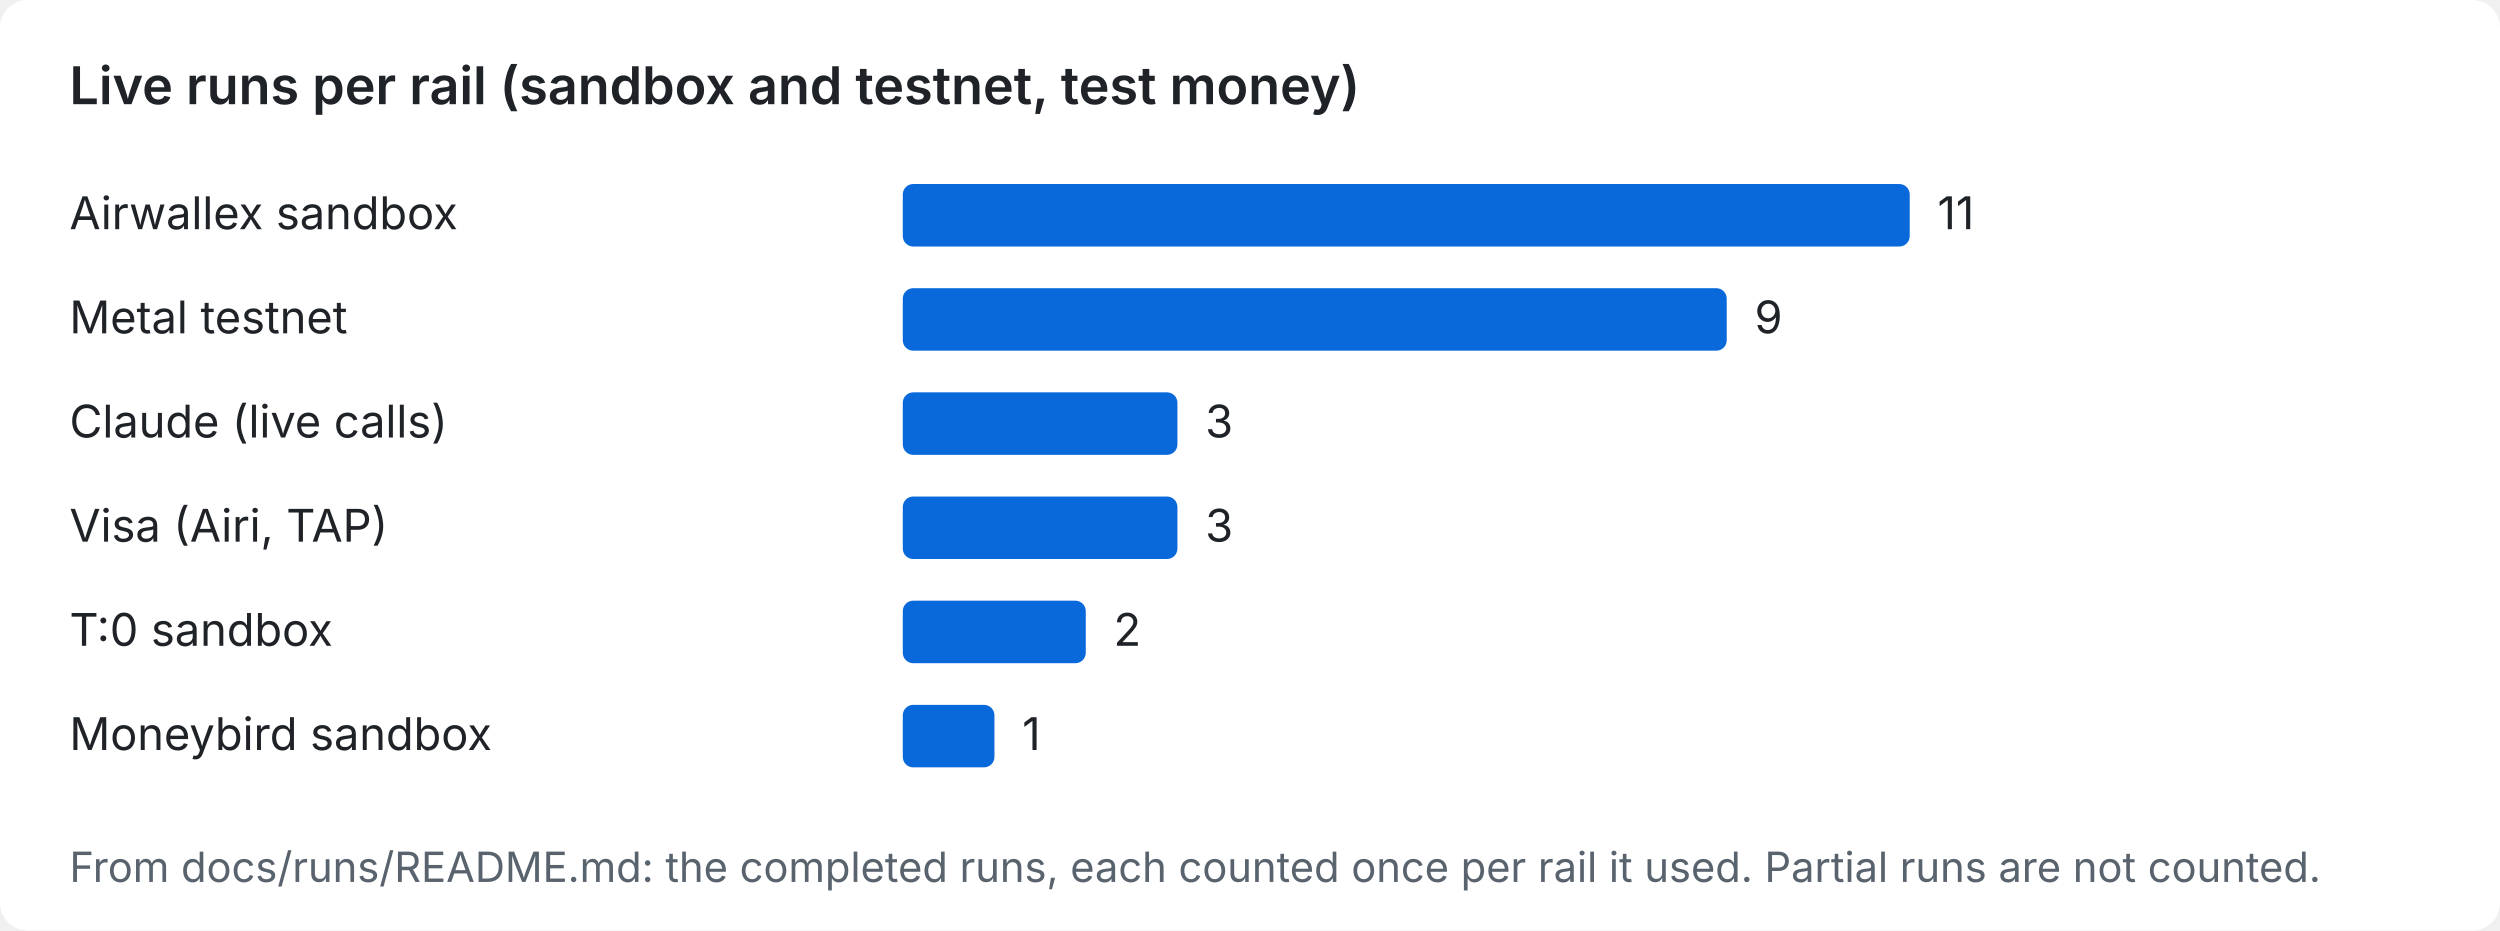
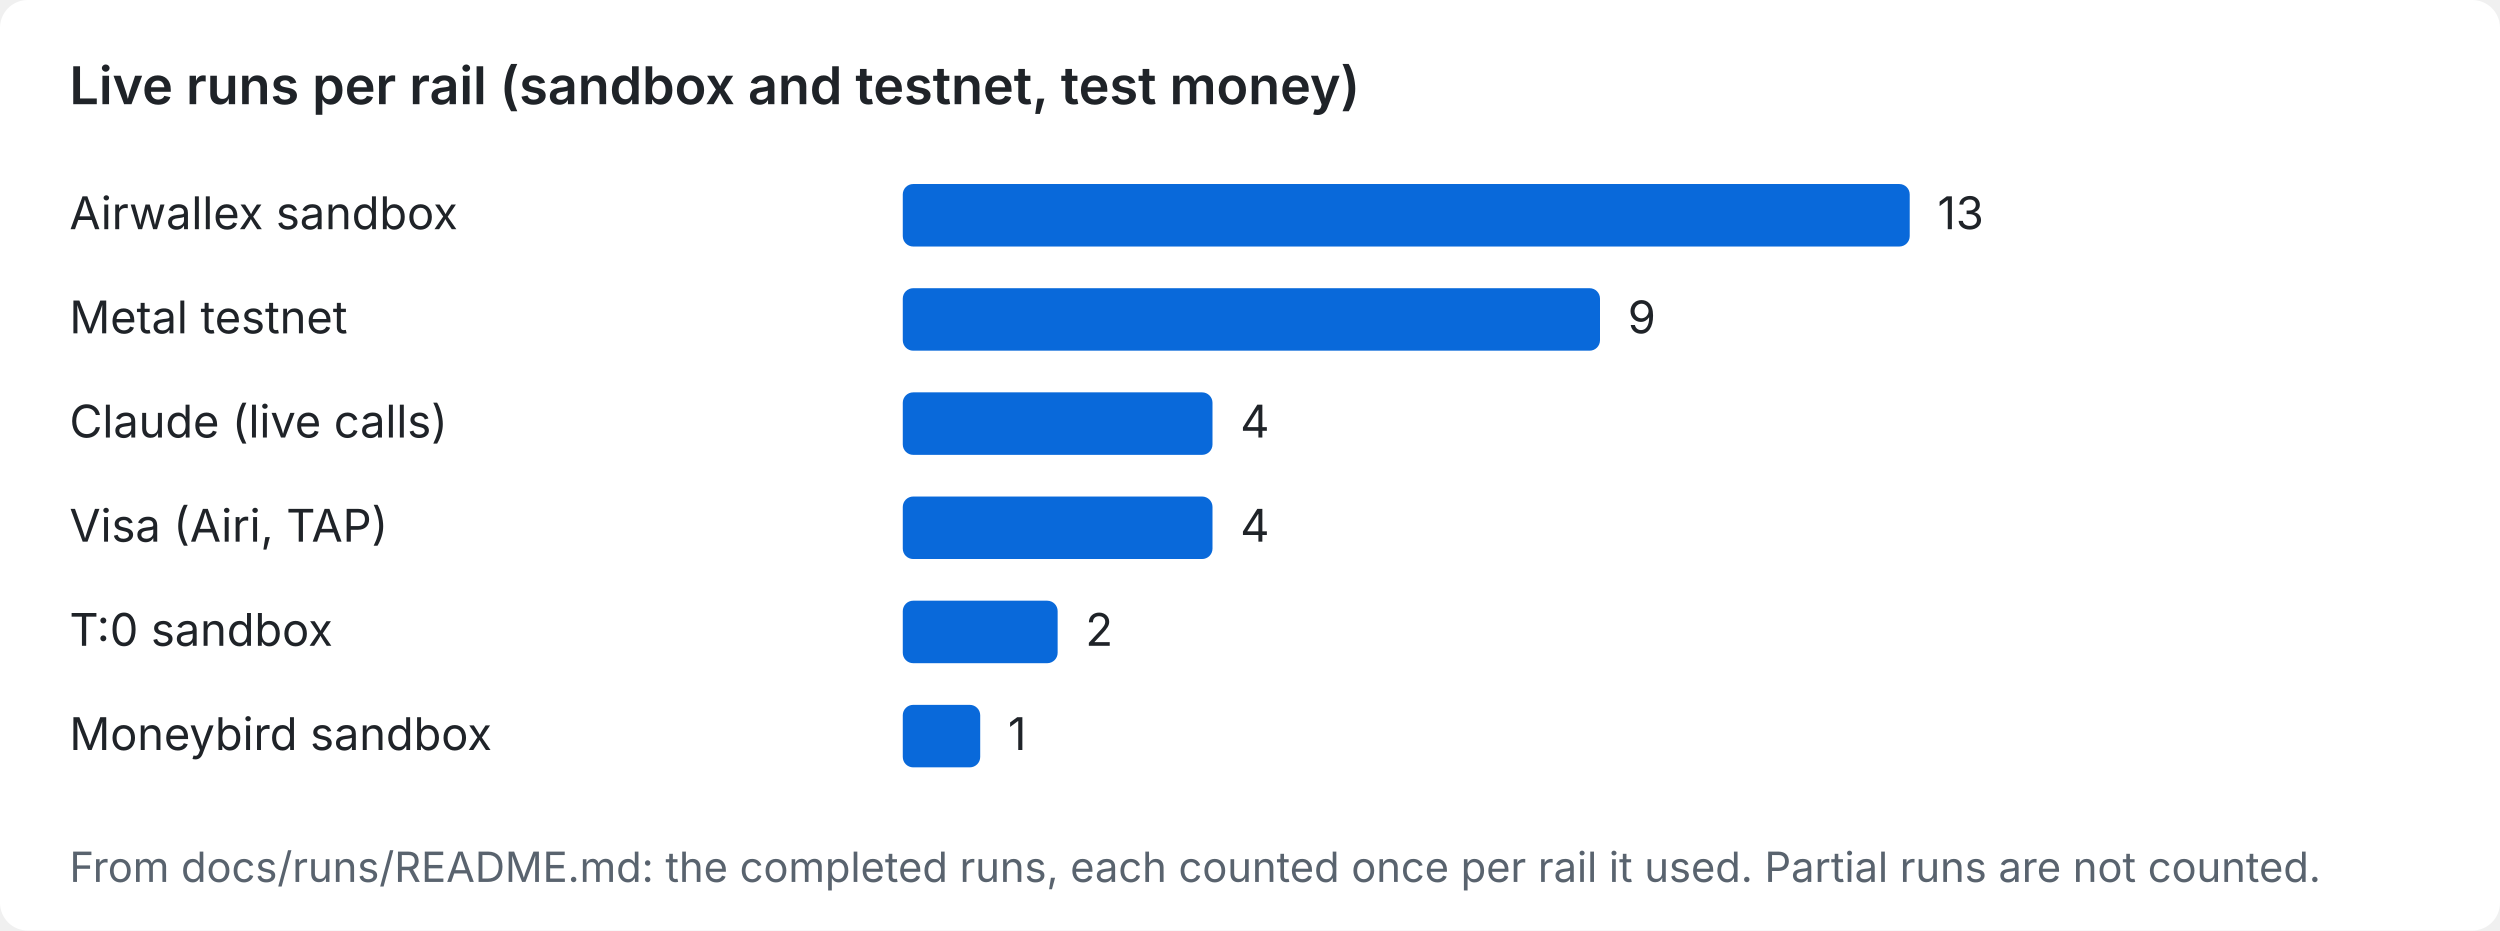
<svg xmlns="http://www.w3.org/2000/svg" width="720" height="268" viewBox="0 0 720 268" role="img" aria-label="Live runs per rail (sandbox and testnet, test money)">
  <style>
  .bg{fill:#ffffff}.t{fill:#1f2328;font:600 15px system-ui,-apple-system,Segoe UI,sans-serif}.l{fill:#1f2328;font:13px system-ui,-apple-system,Segoe UI,sans-serif}
  .s{fill:#59636e;font:12px system-ui,-apple-system,Segoe UI,sans-serif}.a{fill:#0969da}.b{fill:#bf8700}.g{stroke:#d1d9e0}.ln{stroke:#0969da;fill:none;stroke-width:2.5}
  @media (prefers-color-scheme: dark){.bg{fill:#0d1117}.t,.l{fill:#e6edf3}.s{fill:#9198a1}.a{fill:#4493f8}.b{fill:#d29922}.g{stroke:#3d444d}.ln{stroke:#4493f8}}
</style>
  <rect class="bg" width="720" height="268" rx="8" />
  <text class="t" x="20" y="30">Live runs per rail (sandbox and testnet, test money)</text>
  <text class="l" x="20" y="66">Airwallex sandbox</text>
  <rect class="a" x="260" y="53" width="290.0" height="18" rx="3" />
-   <text class="l" x="558.0" y="66">11</text>
+   <text class="l" x="558.0" y="66">13</text>
  <text class="l" x="20" y="96">Metal testnet</text>
-   <rect class="a" x="260" y="83" width="237.3" height="18" rx="3" />
-   <text class="l" x="505.3" y="96">9</text>
+   <rect class="a" x="260" y="83" width="200.8" height="18" rx="3" />
+   <text class="l" x="468.8" y="96">9</text>
  <text class="l" x="20" y="126">Claude (live calls)</text>
-   <rect class="a" x="260" y="113" width="79.1" height="18" rx="3" />
-   <text class="l" x="347.1" y="126">3</text>
+   <rect class="a" x="260" y="113" width="89.2" height="18" rx="3" />
+   <text class="l" x="357.2" y="126">4</text>
  <text class="l" x="20" y="156">Visa (Airi, TAP)</text>
-   <rect class="a" x="260" y="143" width="79.1" height="18" rx="3" />
-   <text class="l" x="347.1" y="156">3</text>
+   <rect class="a" x="260" y="143" width="89.2" height="18" rx="3" />
+   <text class="l" x="357.2" y="156">4</text>
  <text class="l" x="20" y="186">T:0 sandbox</text>
-   <rect class="a" x="260" y="173" width="52.7" height="18" rx="3" />
-   <text class="l" x="320.7" y="186">2</text>
+   <rect class="a" x="260" y="173" width="44.6" height="18" rx="3" />
+   <text class="l" x="312.6" y="186">2</text>
  <text class="l" x="20" y="216">Moneybird sandbox</text>
-   <rect class="a" x="260" y="203" width="26.4" height="18" rx="3" />
-   <text class="l" x="294.4" y="216">1</text>
+   <rect class="a" x="260" y="203" width="22.3" height="18" rx="3" />
+   <text class="l" x="290.3" y="216">1</text>
  <text class="s" x="20" y="254">From docs/runs/README.md: the completed runs, each counted once per rail it used. Partial runs are not counted.</text>
</svg>
